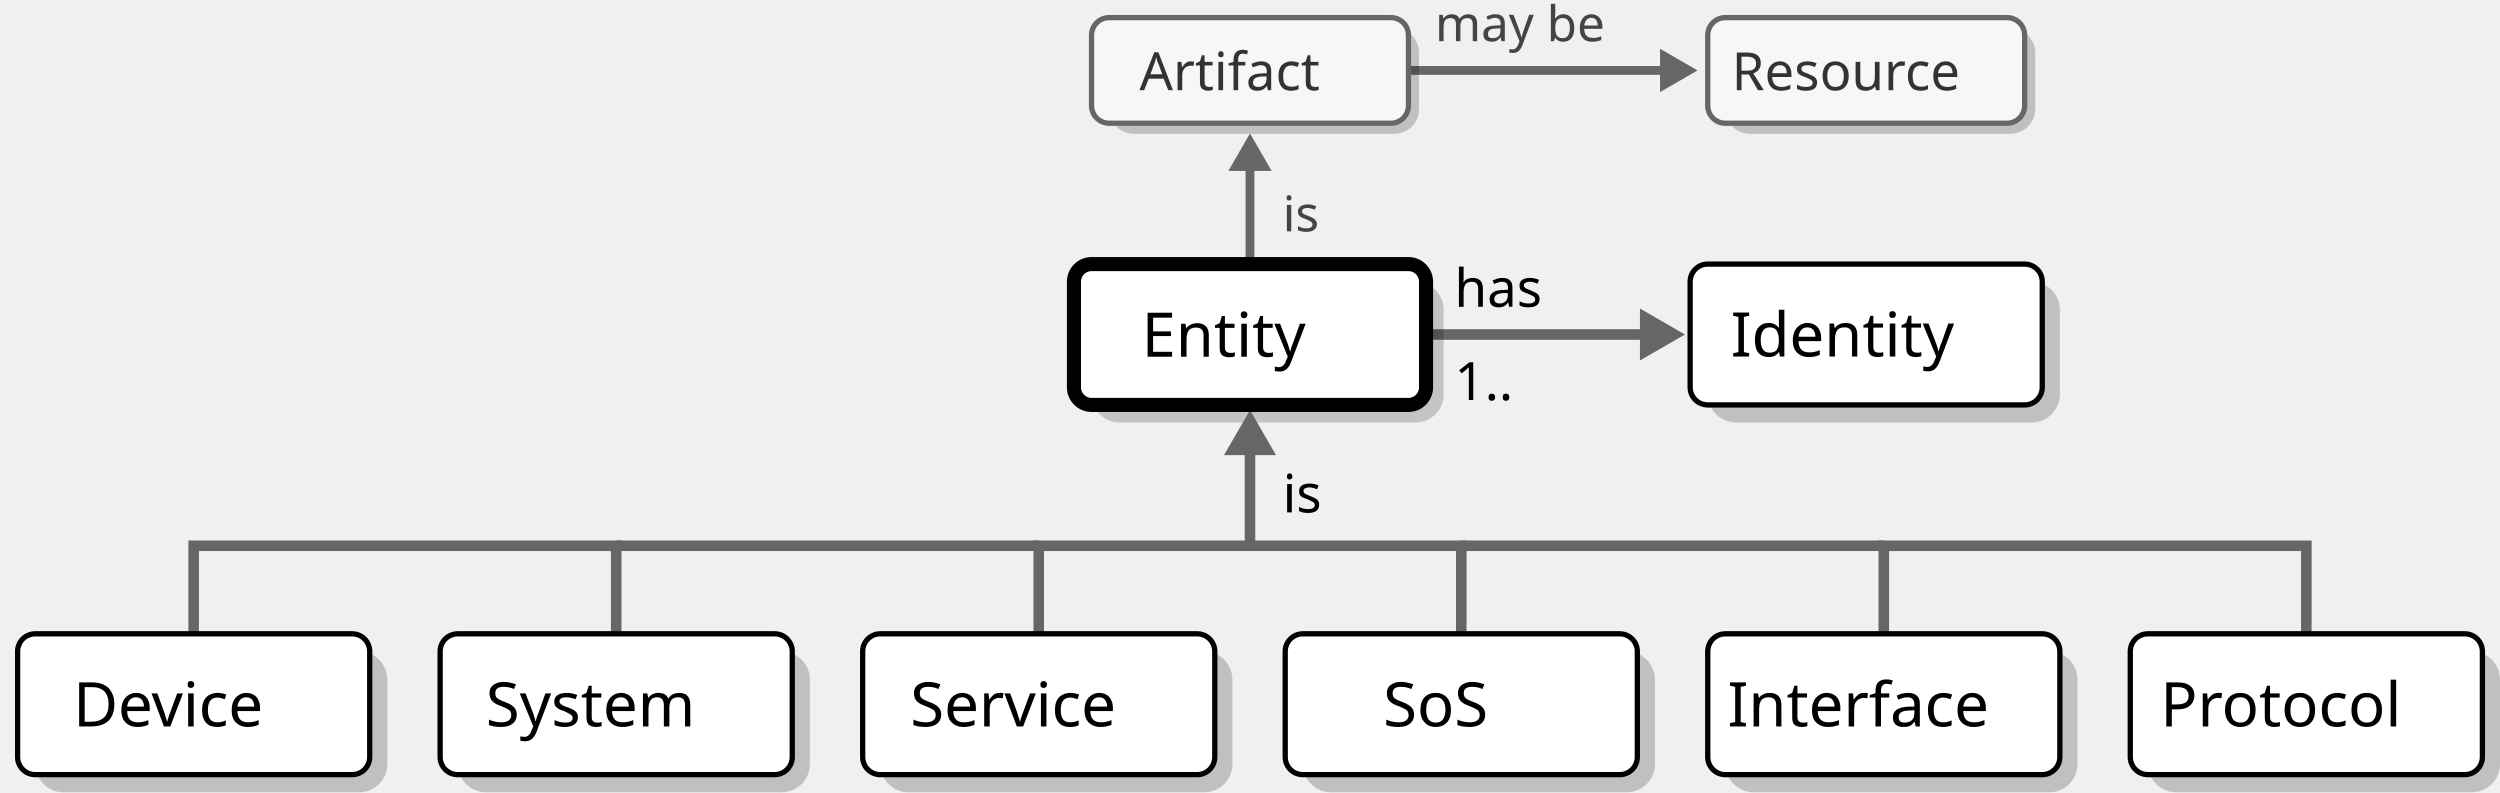
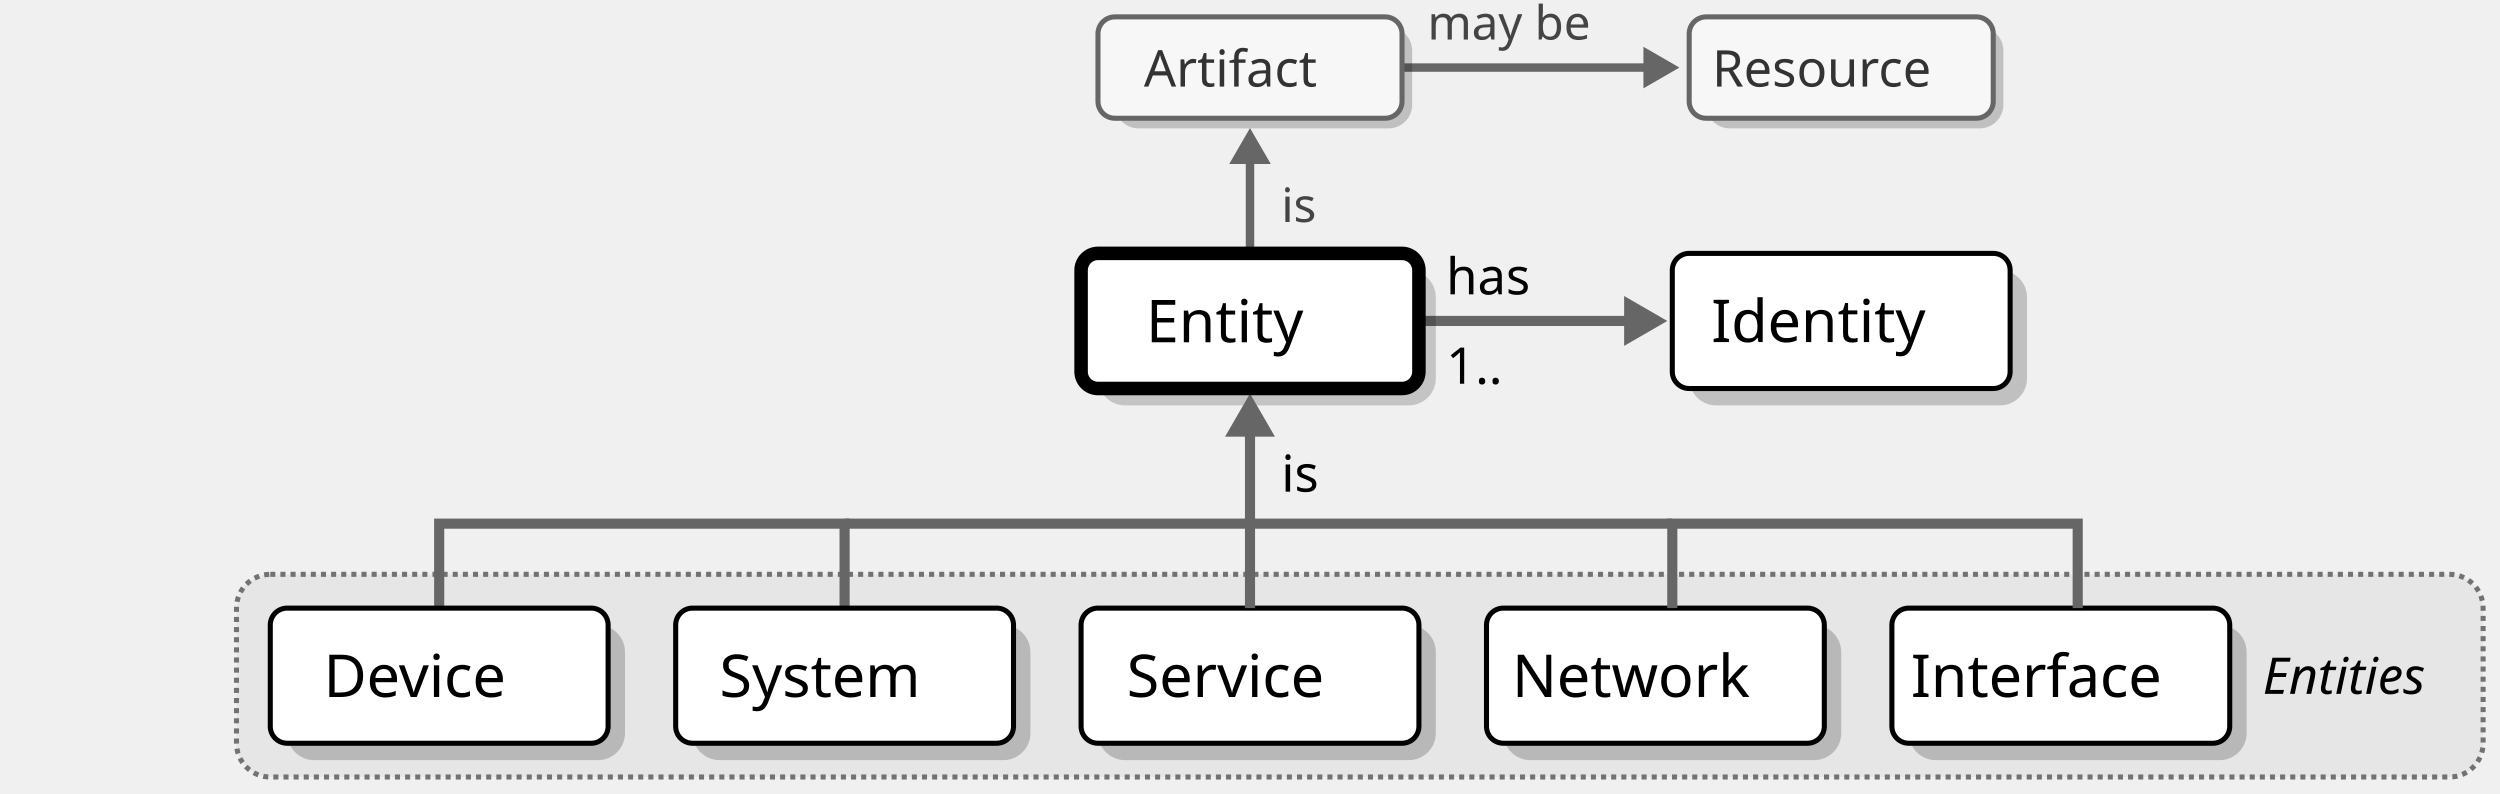
- <svg xmlns="http://www.w3.org/2000/svg" xmlns:xlink="http://www.w3.org/1999/xlink" width="142mm" height="45mm" version="1.1" viewBox="0 0 142 45" id="svg926">
+ <svg xmlns="http://www.w3.org/2000/svg" xmlns:xlink="http://www.w3.org/1999/xlink" width="148mm" height="47mm" version="1.1" viewBox="0 0 148 47" id="svg926">
  <defs id="defs827">
    <marker id="b" overflow="visible" orient="auto">
      <path transform="scale(0.4)" d="M 5.77,0 -2.88,5 V -5 Z" fill="context-stroke" fill-rule="evenodd" stroke="context-stroke" stroke-width="1pt" id="path824" />
    </marker>
  </defs>
-   <path d="m 80,4 h 15" marker-end="url(#b)" id="path829" style="fill:none;stroke:#666666;stroke-width:0.5;stroke-miterlimit:4;stroke-dasharray:none;stroke-opacity:1" />
+   <rect id="rect1309" x="14" y="34" width="133" height="12" rx="2" fill="none" opacity="0.913" stroke="#000000" stroke-linejoin="round" stroke-width="0.333" style="fill:#e5e5e5;fill-opacity:1;stroke:#666666;stroke-width:0.3;stroke-miterlimit:4;stroke-dasharray:0.3, 0.3;stroke-dashoffset:0;stroke-opacity:1" />
+   <text x="133.951" y="41.078" style="font-size:3px;line-height:1.25;font-family:sans-serif;stroke-width:0.265" xml:space="preserve" id="text1335">
+     <tspan x="133.951" y="41.078" stroke-width="0.265" id="tspan1333" style="font-style:italic;font-variant:normal;font-weight:normal;font-stretch:normal;font-family:sans-serif;-inkscape-font-specification:'sans-serif Italic'">Entities</tspan>
+   </text>
+   <path d="m 83,4 h 15" marker-end="url(#b)" id="path829" style="fill:none;stroke:#666666;stroke-width:0.5;stroke-miterlimit:4;stroke-dasharray:none;stroke-opacity:1" />
  <use x="0" y="0" xlink:href="#g2499" id="use2581" transform="translate(-35)" width="100%" height="100%" />
-   <g id="g2499">
+   <g id="g2499" transform="translate(2.999999)">
    <rect id="rect2153" x="98" y="1.6" width="17.6" height="6" rx="1.4" fill="none" opacity="0.913" stroke="#000000" stroke-linejoin="round" stroke-width="0.333" style="opacity:1;fill:#000000;fill-opacity:0.2;stroke:none;stroke-width:0.297;stroke-miterlimit:4;stroke-dasharray:none;stroke-opacity:1" />
-     <rect id="rect3080" x="97" y="1" width="18" height="6" rx="1" fill="none" opacity="0.913" stroke="#000000" stroke-linejoin="round" stroke-width="0.333" style="opacity:1;stroke:#666666;stroke-width:0.3;stroke-miterlimit:4;stroke-dasharray:none;stroke-opacity:1;fill:#f7f7f7;fill-opacity:1" />
+     <rect id="rect3080" x="97" y="1" width="18" height="6" rx="1" fill="none" opacity="0.913" stroke="#000000" stroke-linejoin="round" stroke-width="0.333" style="opacity:1;fill:#f7f7f7;fill-opacity:1;stroke:#666666;stroke-width:0.3;stroke-miterlimit:4;stroke-dasharray:none;stroke-opacity:1" />
  </g>
-   <text x="72.86" y="29.105" font-family="sans-serif" font-size="3px" stroke-width="0.265" style="line-height:1.25" xml:space="preserve" id="text916">
-     <tspan x="72.86" y="29.105" stroke-width="0.265" id="tspan914">is</tspan>
+   <text x="75.86" y="29.105" font-family="sans-serif" font-size="3px" stroke-width="0.265" style="line-height:1.25" xml:space="preserve" id="text916">
+     <tspan x="75.86" y="29.105" stroke-width="0.265" id="tspan914">is</tspan>
  </text>
-   <path style="fill:none;stroke:#666666;stroke-width:0.6;stroke-linecap:butt;stroke-linejoin:miter;stroke-opacity:1;stroke-miterlimit:4;stroke-dasharray:none" d="m 11,36 v -5 h 24 v 5" id="path2706" />
-   <use x="0" y="0" xlink:href="#path2706" id="use3601" transform="translate(48)" width="100%" height="100%" />
-   <use x="0" y="0" xlink:href="#path2706" id="use3603" transform="translate(96)" width="100%" height="100%" />
-   <path style="fill:none;stroke:#666666;stroke-width:0.6;stroke-linecap:butt;stroke-linejoin:miter;stroke-miterlimit:4;stroke-dasharray:none;stroke-opacity:1" d="M 35,31 H 59" id="path3605" />
-   <use x="0" y="0" xlink:href="#path3605" id="use3744" transform="translate(48)" width="100%" height="100%" />
-   <path d="M 81,19 H 94" fill="none" marker-end="url(#b)" stroke="#666666" stroke-width=".667" id="path888" style="stroke-width:0.6;stroke-miterlimit:4;stroke-dasharray:none" />
-   <rect id="rect879-3" x="62" y="16" width="20" height="8" rx="1.6" fill="none" opacity="0.913" stroke="#000000" stroke-linejoin="round" stroke-width="0.333" style="fill:#000000;fill-opacity:0.2;stroke:none;stroke-width:0.3;stroke-miterlimit:4;stroke-dasharray:none" />
-   <use x="0" y="0" xlink:href="#g1309" id="use1801" transform="translate(25,21)" width="100%" height="100%" />
-   <use x="0" y="0" xlink:href="#g1309" id="use1799" transform="translate(0.9999999,21)" width="100%" height="100%" />
-   <use x="0" y="0" xlink:href="#g1309" id="use1797" transform="translate(-23,21)" width="100%" height="100%" />
-   <use x="0" y="0" xlink:href="#g1309" id="use1795" transform="translate(-47,21)" width="100%" height="100%" />
-   <use x="0" y="0" xlink:href="#g1309" id="use1793" transform="translate(-71,21)" width="100%" height="100%" />
-   <use x="0" y="0" xlink:href="#g1309" id="use1791" transform="translate(-95,21)" width="100%" height="100%" />
-   <path d="m 71,31 v -6" marker-end="url(#b)" id="path831" style="fill:none;stroke:#666666;stroke-width:0.6;stroke-miterlimit:4;stroke-dasharray:none" />
-   <path d="M 71,15 V 9" marker-end="url(#b)" id="path841" style="fill:none;stroke:#666666;stroke-width:0.5;stroke-miterlimit:4;stroke-dasharray:none;stroke-opacity:1" />
-   <text x="71.015" y="5.124" style="font-size:3px;line-height:1.25;font-family:sans-serif;stroke-width:0.265" xml:space="preserve" id="text847">
-     <tspan x="71.015" y="5.124" font-size="3.5px" stroke-width="0.265" text-align="center" text-anchor="middle" id="tspan845" style="font-size:3px;fill:#333333;fill-opacity:1">Artifact</tspan>
+   <path style="fill:none;stroke:#666666;stroke-width:0.6;stroke-linecap:butt;stroke-linejoin:miter;stroke-miterlimit:4;stroke-dasharray:none;stroke-opacity:1" d="m 26,36 v -5 h 24 v 5" id="path2706" />
+   <path style="fill:none;stroke:#666666;stroke-width:0.6;stroke-linecap:butt;stroke-linejoin:miter;stroke-miterlimit:4;stroke-dasharray:none;stroke-opacity:1" d="M 50,31 H 99" id="use3744" />
+   <path d="M 84,19 H 97" fill="none" marker-end="url(#b)" stroke="#666666" stroke-width=".667" id="path888" style="stroke-width:0.6;stroke-miterlimit:4;stroke-dasharray:none" />
+   <rect id="rect879-3" x="65" y="16" width="20" height="8" rx="1.6" fill="none" opacity="0.913" stroke="#000000" stroke-linejoin="round" stroke-width="0.333" style="fill:#000000;fill-opacity:0.2;stroke:none;stroke-width:0.3;stroke-miterlimit:4;stroke-dasharray:none" />
+   <use x="0" y="0" xlink:href="#g1309" id="use1799" transform="translate(13,21)" width="100%" height="100%" />
+   <use x="0" y="0" xlink:href="#g1309" id="use1797" transform="translate(-11,21)" width="100%" height="100%" />
+   <use x="0" y="0" xlink:href="#g1309" id="use1795" transform="translate(-35,21)" width="100%" height="100%" />
+   <use x="0" y="0" xlink:href="#g1309" id="use1793" transform="translate(-59,21)" width="100%" height="100%" />
+   <use x="0" y="0" xlink:href="#g1309" id="use1791" transform="translate(-83,21)" width="100%" height="100%" />
+   <path d="m 74,36 v -11" marker-end="url(#b)" id="path831" style="fill:none;stroke:#666666;stroke-width:0.6;stroke-miterlimit:4;stroke-dasharray:none" />
+   <path d="M 74,15 V 9" marker-end="url(#b)" id="path841" style="fill:none;stroke:#666666;stroke-width:0.5;stroke-miterlimit:4;stroke-dasharray:none;stroke-opacity:1" />
+   <text x="74.015" y="5.124" style="font-size:3px;line-height:1.25;font-family:sans-serif;stroke-width:0.265" xml:space="preserve" id="text847">
+     <tspan x="74.015" y="5.124" font-size="3.5px" stroke-width="0.265" text-align="center" text-anchor="middle" id="tspan845" style="font-size:3px;fill:#333333;fill-opacity:1">Artifact</tspan>
  </text>
-   <text x="106.015" y="5.124" style="font-size:3px;line-height:1.25;font-family:sans-serif;fill:#333333;fill-opacity:1;stroke-width:0.265" xml:space="preserve" id="text851">
-     <tspan x="106.015" y="5.124" font-size="3.5px" stroke-width="0.265" text-align="center" text-anchor="middle" id="tspan849" style="font-size:3px;fill:#333333;fill-opacity:1">Resource</tspan>
+   <text x="109.015" y="5.124" style="font-size:3px;line-height:1.25;font-family:sans-serif;fill:#333333;fill-opacity:1;stroke-width:0.265" xml:space="preserve" id="text851">
+     <tspan x="109.015" y="5.124" font-size="3.5px" stroke-width="0.265" text-align="center" text-anchor="middle" id="tspan849" style="font-size:3px;fill:#333333;fill-opacity:1">Resource</tspan>
  </text>
-   <rect x="61" y="15" width="20" height="8" rx="1" fill="none" opacity=".913" stroke="#000000" stroke-linejoin="round" stroke-width=".667" id="rect924" style="opacity:1;stroke-width:0.8;stroke-miterlimit:4;stroke-dasharray:none;fill:#ffffff;fill-opacity:1" />
-   <text x="70.866" y="20.262" style="font-size:3.5px;line-height:1.25;font-family:sans-serif;stroke-width:0.265" xml:space="preserve" id="text855">
-     <tspan x="70.866" y="20.262" font-size="3.5px" stroke-width="0.265" text-align="center" text-anchor="middle" id="tspan853">Entity</tspan>
+   <rect x="64" y="15" width="20" height="8" rx="1" fill="none" opacity=".913" stroke="#000000" stroke-linejoin="round" stroke-width=".667" id="rect924" style="opacity:1;fill:#ffffff;fill-opacity:1;stroke-width:0.8;stroke-miterlimit:4;stroke-dasharray:none" />
+   <text x="73.866" y="20.262" style="font-size:3.5px;line-height:1.25;font-family:sans-serif;stroke-width:0.265" xml:space="preserve" id="text855">
+     <tspan x="73.866" y="20.262" font-size="3.5px" stroke-width="0.265" text-align="center" text-anchor="middle" id="tspan853">Entity</tspan>
  </text>
-   <g id="g1309">
+   <g id="g1309" transform="translate(2.999999)">
    <rect id="rect879" x="97" y="16" width="20" height="8" rx="1.6" fill="none" opacity="0.913" stroke="#000000" stroke-linejoin="round" stroke-width="0.333" style="opacity:1;fill:#000000;fill-opacity:0.2;stroke:none;stroke-width:0.3;stroke-miterlimit:4;stroke-dasharray:none" />
    <rect id="a" x="96" y="15" width="20" height="8" rx="1" fill="none" opacity="0.913" stroke="#000000" stroke-linejoin="round" stroke-width="0.333" style="opacity:1;fill:#ffffff;fill-opacity:1;stroke-width:0.3;stroke-miterlimit:4;stroke-dasharray:none" />
  </g>
-   <text x="72.86" y="13.143" font-size="3px" stroke-width="0.265" style="font-size:2.8px;line-height:1.25;font-family:sans-serif" xml:space="preserve" id="text870">
-     <tspan x="72.86" y="13.143" stroke-width="0.265" id="tspan868" style="font-size:2.8px;fill:#444444;fill-opacity:1">is</tspan>
+   <text x="75.86" y="13.143" font-size="3px" stroke-width="0.265" style="font-size:2.8px;line-height:1.25;font-family:sans-serif" xml:space="preserve" id="text870">
+     <tspan x="75.86" y="13.143" stroke-width="0.265" id="tspan868" style="font-size:2.8px;fill:#444444;fill-opacity:1">is</tspan>
  </text>
-   <text x="81.51" y="2.342" font-size="3px" stroke-width="0.265" style="font-size:2.8px;line-height:1.25;font-family:sans-serif" xml:space="preserve" id="text874">
-     <tspan x="81.51" y="2.342" stroke-width="0.265" id="tspan872" style="font-size:2.8px;fill:#444444;fill-opacity:1">may be</tspan>
+   <text x="84.51" y="2.342" font-size="3px" stroke-width="0.265" style="font-size:2.8px;line-height:1.25;font-family:sans-serif" xml:space="preserve" id="text874">
+     <tspan x="84.51" y="2.342" stroke-width="0.265" id="tspan872" style="font-size:2.8px;fill:#444444;fill-opacity:1">may be</tspan>
  </text>
-   <text x="106.015" y="20.249" font-size="3.5px" stroke-width="0.265" style="line-height:1.25;font-family:sans-serif" xml:space="preserve" id="text878">
-     <tspan x="106.015" y="20.249" font-size="3.5px" stroke-width="0.265" text-align="center" text-anchor="middle" id="tspan876">Identity</tspan>
+   <text x="109.015" y="20.249" font-size="3.5px" stroke-width="0.265" style="line-height:1.25;font-family:sans-serif" xml:space="preserve" id="text878">
+     <tspan x="109.015" y="20.249" font-size="3.5px" stroke-width="0.265" text-align="center" text-anchor="middle" id="tspan876">Identity</tspan>
  </text>
-   <text x="82.616" y="17.425" font-family="sans-serif" font-size="3px" stroke-width="0.265" style="line-height:1.25" xml:space="preserve" id="text886">
-     <tspan x="82.616" y="17.425" stroke-width="0.265" id="tspan884">has</tspan>
+   <text x="85.616" y="17.425" font-family="sans-serif" font-size="3px" stroke-width="0.265" style="line-height:1.25" xml:space="preserve" id="text886">
+     <tspan x="85.616" y="17.425" stroke-width="0.265" id="tspan884">has</tspan>
  </text>
-   <text x="34.915" y="41.259" font-family="sans-serif" font-size="3.5px" stroke-width="0.265" style="line-height:1.25" xml:space="preserve" id="text892">
-     <tspan x="34.915" y="41.259" font-size="3.5px" stroke-width="0.265" text-align="center" text-anchor="middle" id="tspan890">System</tspan>
+   <text x="49.915" y="41.259" font-family="sans-serif" font-size="3.5px" stroke-width="0.265" style="line-height:1.25" xml:space="preserve" id="text892">
+     <tspan x="49.915" y="41.259" font-size="3.5px" stroke-width="0.265" text-align="center" text-anchor="middle" id="tspan890">System</tspan>
  </text>
-   <text x="82.915" y="41.259" font-family="sans-serif" font-size="3.5px" stroke-width="0.265" style="line-height:1.25" xml:space="preserve" id="text898">
-     <tspan x="82.915" y="41.259" font-size="3.5px" stroke-width="0.265" text-align="center" text-anchor="middle" id="tspan896">SoS</tspan>
+   <text x="97.915" y="41.259" font-family="sans-serif" font-size="3.5px" stroke-width="0.265" style="line-height:1.25" xml:space="preserve" id="text898">
+     <tspan x="97.915" y="41.259" font-size="3.5px" stroke-width="0.265" text-align="center" text-anchor="middle" id="tspan896">Network</tspan>
  </text>
-   <text x="106.915" y="41.259" font-family="sans-serif" font-size="3.5px" stroke-width="0.265" style="line-height:1.25" xml:space="preserve" id="text904">
-     <tspan x="106.915" y="41.259" font-size="3.5px" stroke-width="0.265" text-align="center" text-anchor="middle" id="tspan902">Interface</tspan>
+   <text x="121.915" y="41.259" font-family="sans-serif" font-size="3.5px" stroke-width="0.265" style="line-height:1.25" xml:space="preserve" id="text904">
+     <tspan x="121.915" y="41.259" font-size="3.5px" stroke-width="0.265" text-align="center" text-anchor="middle" id="tspan902">Interface</tspan>
  </text>
-   <text x="10.915" y="41.259" font-family="sans-serif" font-size="3.5px" stroke-width="0.265" style="line-height:1.25" xml:space="preserve" id="text910">
-     <tspan x="10.915" y="41.259" font-size="3.5px" stroke-width="0.265" text-align="center" text-anchor="middle" id="tspan908">Device</tspan>
+   <text x="25.915" y="41.259" font-family="sans-serif" font-size="3.5px" stroke-width="0.265" style="line-height:1.25" xml:space="preserve" id="text910">
+     <tspan x="25.915" y="41.259" font-size="3.5px" stroke-width="0.265" text-align="center" text-anchor="middle" id="tspan908">Device</tspan>
  </text>
-   <text x="82.616" y="22.717" font-family="sans-serif" font-size="3px" stroke-width="0.265" style="line-height:1.25" xml:space="preserve" id="text922">
-     <tspan x="82.616" y="22.717" stroke-width="0.265" id="tspan920">1..</tspan>
+   <text x="85.616" y="22.717" font-family="sans-serif" font-size="3px" stroke-width="0.265" style="line-height:1.25" xml:space="preserve" id="text922">
+     <tspan x="85.616" y="22.717" stroke-width="0.265" id="tspan920">1..</tspan>
  </text>
-   <text x="130.915" y="41.259" font-family="sans-serif" font-size="3.5px" stroke-width="0.265" style="line-height:1.25" xml:space="preserve" id="text963">
-     <tspan x="130.915" y="41.259" font-size="3.5px" stroke-width="0.265" text-align="center" text-anchor="middle" id="tspan961">Protocol</tspan>
+   <text x="73.915" y="41.259" font-family="sans-serif" font-size="3.5px" stroke-width="0.265" style="line-height:1.25" xml:space="preserve" id="text1965">
+     <tspan x="73.915" y="41.259" font-size="3.5px" stroke-width="0.265" text-align="center" text-anchor="middle" id="tspan1963">Service</tspan>
  </text>
-   <text x="58.915" y="41.259" font-family="sans-serif" font-size="3.5px" stroke-width="0.265" style="line-height:1.25" xml:space="preserve" id="text1965">
-     <tspan x="58.915" y="41.259" font-size="3.5px" stroke-width="0.265" text-align="center" text-anchor="middle" id="tspan1963">Service</tspan>
-   </text>
+   <use x="0" y="0" xlink:href="#path2706" id="use5757" transform="translate(73)" width="100%" height="100%" />
</svg>
